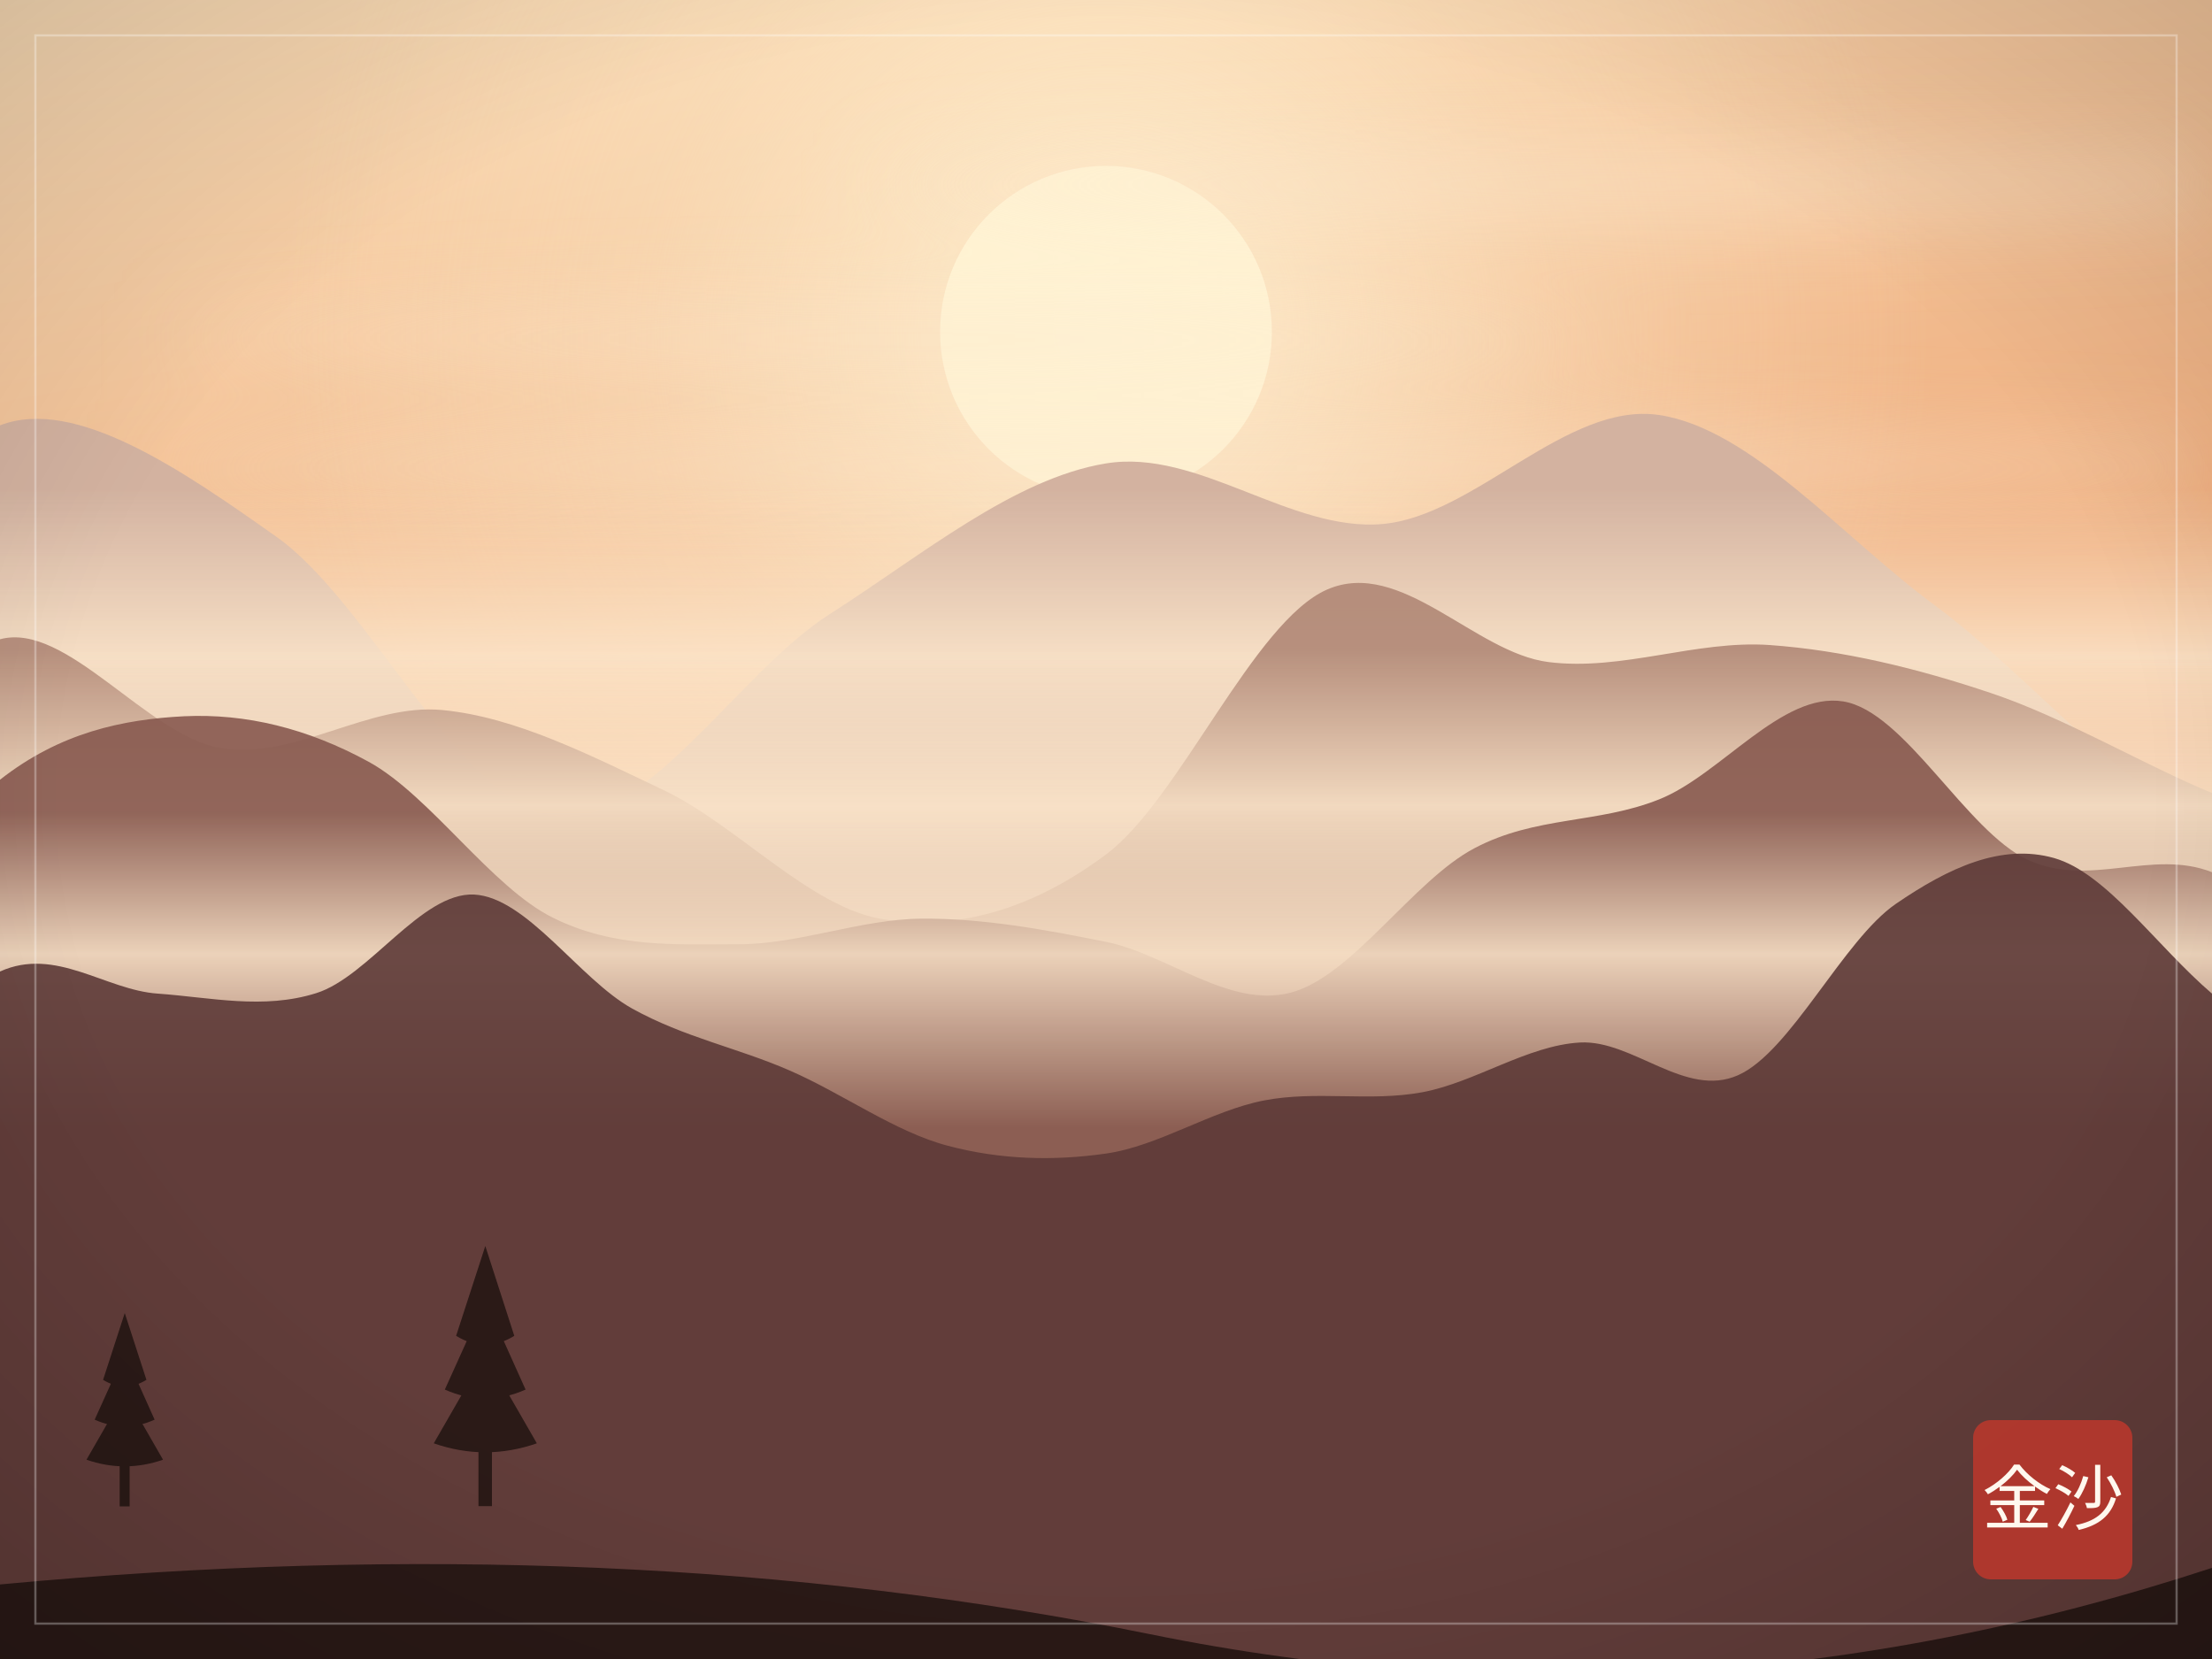
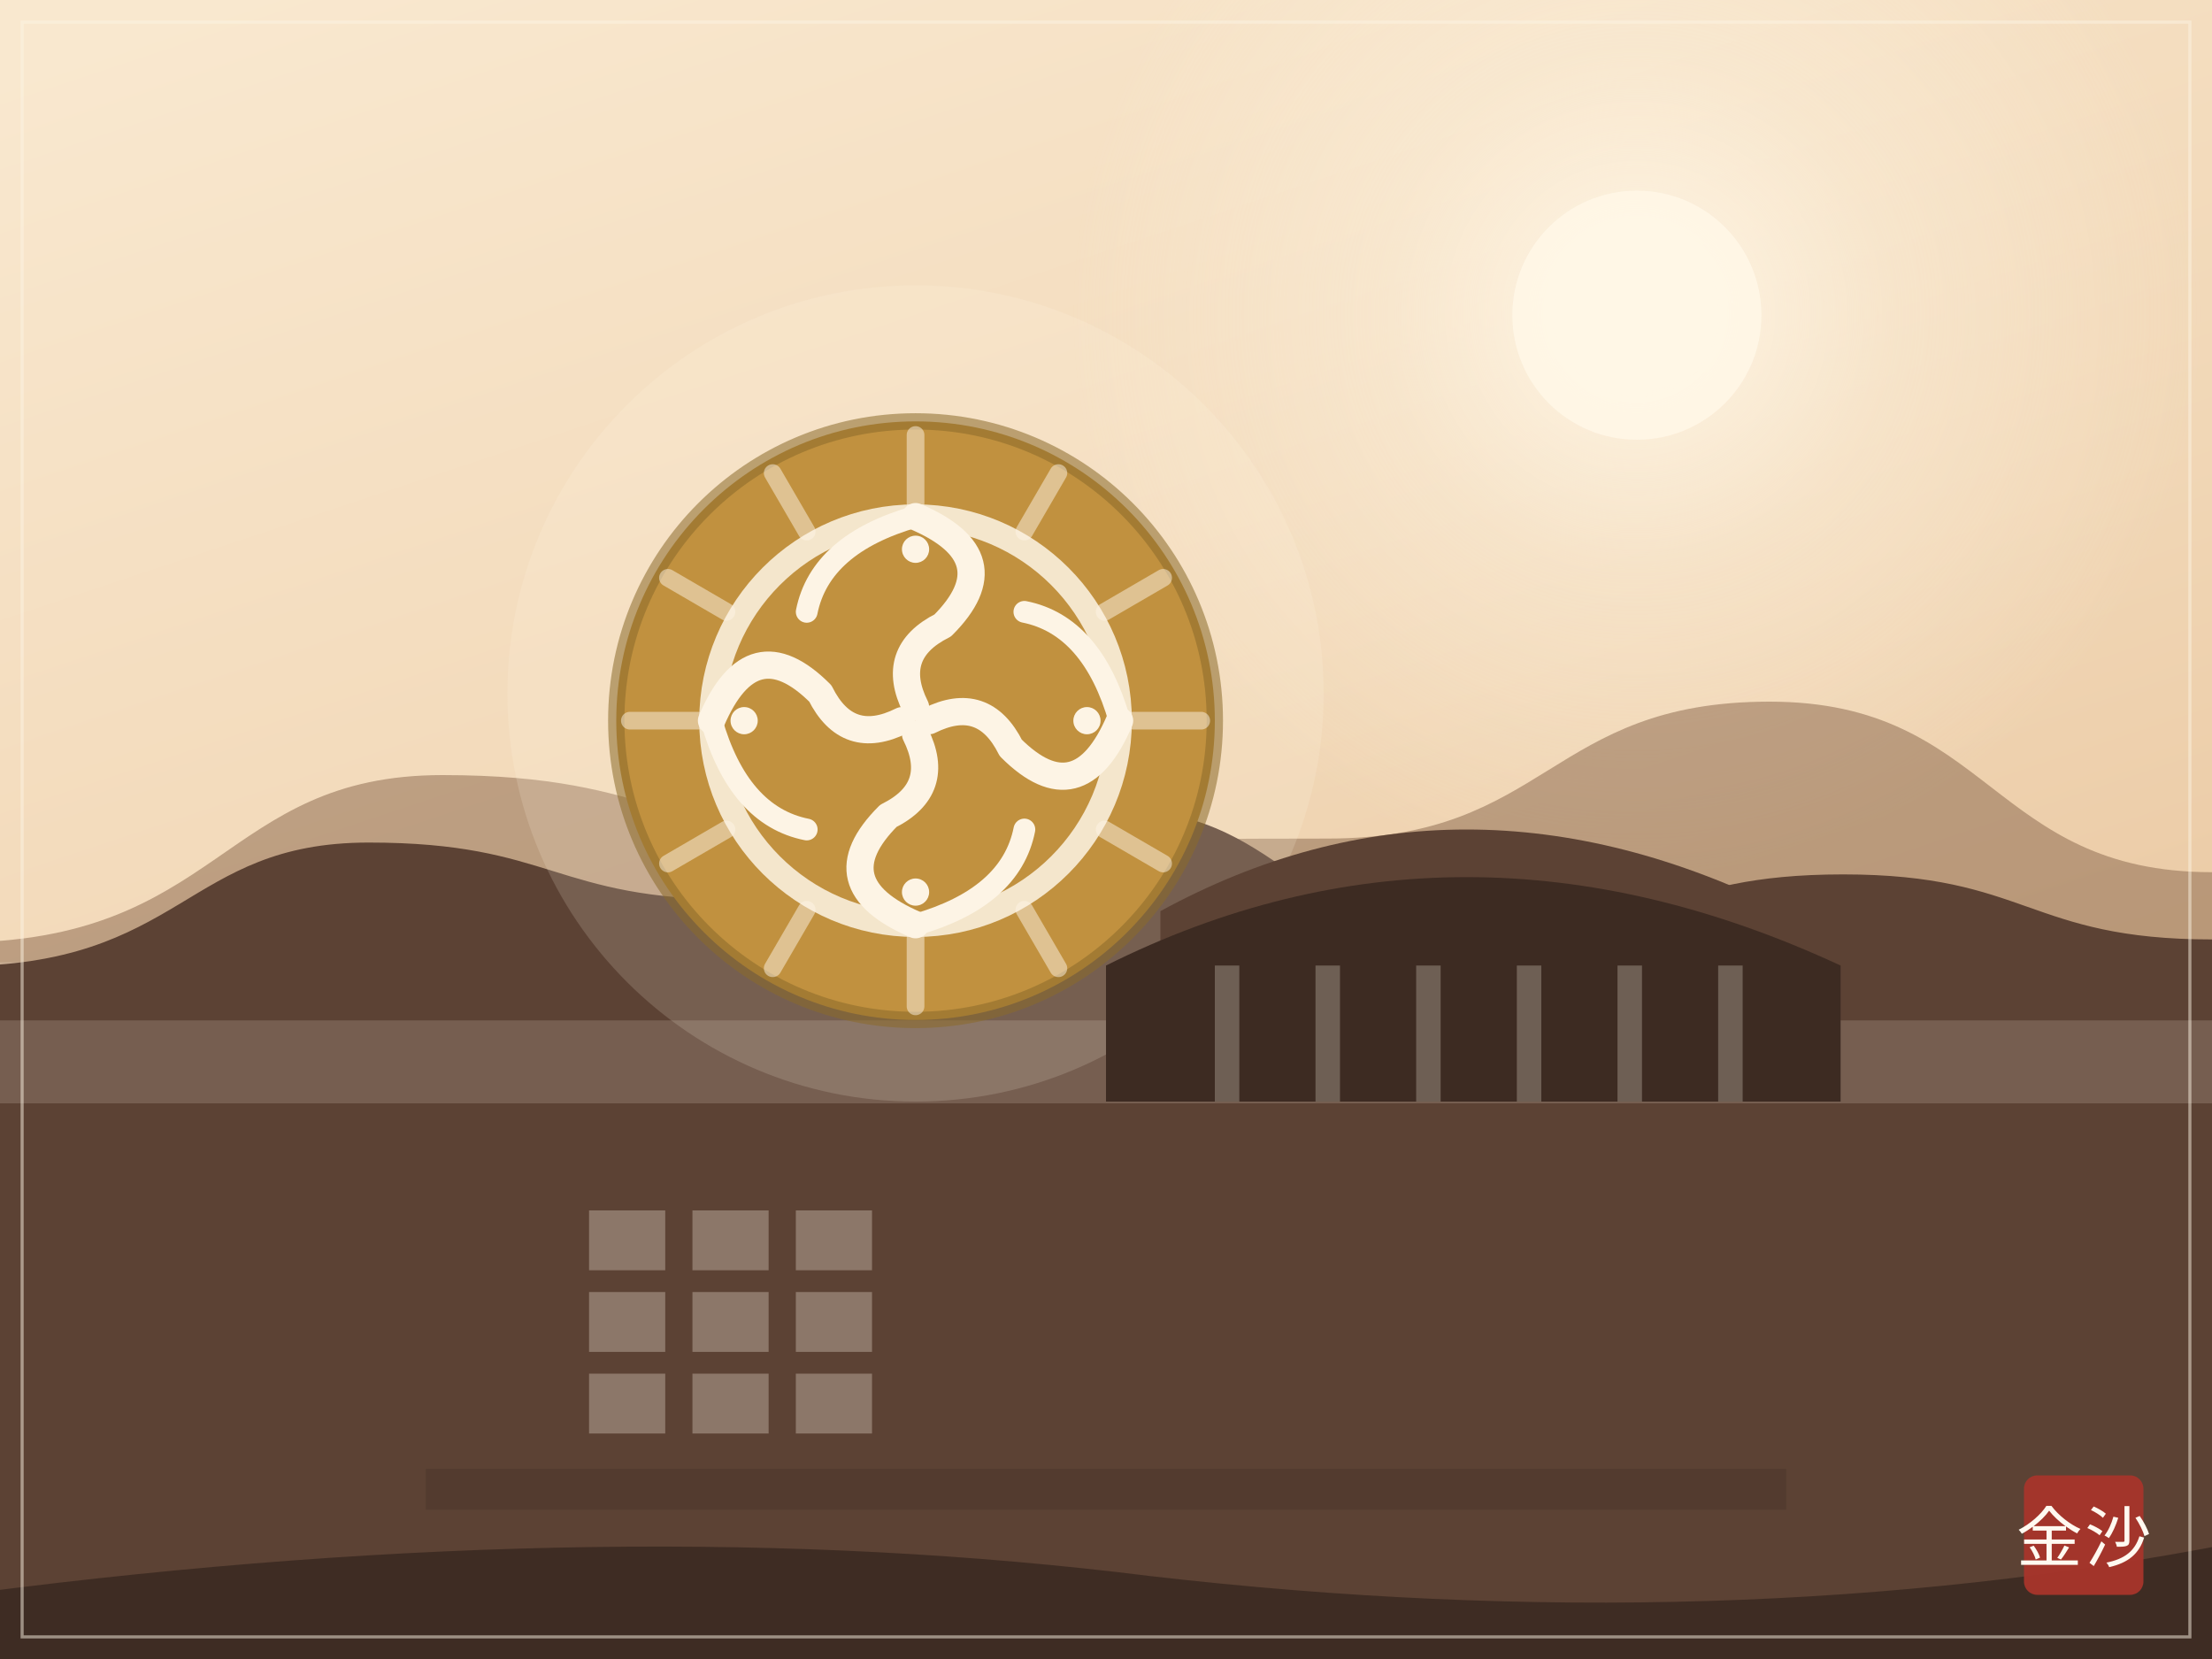
- <svg xmlns="http://www.w3.org/2000/svg" viewBox="0 0 1000 750" width="1000" height="750" role="img" aria-label="金沙遗址">
+ <svg xmlns="http://www.w3.org/2000/svg" viewBox="0 0 1000 750" width="1000" height="750" role="img" aria-label="金沙">
  <defs>
-     <linearGradient id="skya108" x1="0" y1="0" x2="0.25" y2="1">
-       <stop offset="0" stop-color="#fadcb6" />
-       <stop offset="0.58" stop-color="#eda878" />
-       <stop offset="1" stop-color="#c2674f" />
+     <linearGradient id="sky" x1="0.1" y1="0" x2="0.55" y2="1">
+       <stop offset="0" stop-color="#f9e8cf" />
+       <stop offset="0.55" stop-color="#f1d7b6" />
+       <stop offset="1" stop-color="#e7c29a" />
    </linearGradient>
-     <linearGradient id="wata108" x1="0" y1="0" x2="0" y2="1">
-       <stop offset="0" stop-color="#e6b993" />
-       <stop offset="1" stop-color="#ab765c" />
+     <radialGradient id="glow">
+       <stop offset="0" stop-color="#fff7e7" stop-opacity="0.95" />
+       <stop offset="0.45" stop-color="#fff7e7" stop-opacity="0.35" />
+       <stop offset="1" stop-color="#fff7e7" stop-opacity="0" />
+     </radialGradient>
+     <linearGradient id="wat" x1="0" y1="0" x2="0" y2="1">
+       <stop offset="0" stop-color="#e7d6bd" />
+       <stop offset="1" stop-color="#f1d7b6" />
    </linearGradient>
-     <radialGradient id="glowa108">
-       <stop offset="0" stop-color="#fff3d4" stop-opacity="0.9" />
-       <stop offset="0.55" stop-color="#fff3d4" stop-opacity="0.28" />
-       <stop offset="1" stop-color="#fff3d4" stop-opacity="0" />
+     <radialGradient id="vig" cx="0.5" cy="0.45" r="0.76">
+       <stop offset="0.55" stop-color="#000" stop-opacity="0" />
+       <stop offset="1" stop-color="#000" stop-opacity="0.2" />
    </radialGradient>
-     <linearGradient id="mista108" x1="0" y1="0" x2="0" y2="1">
-       <stop offset="0" stop-color="#fce6cb" stop-opacity="0" />
-       <stop offset="0.45" stop-color="#fce6cb" stop-opacity="0.85" />
-       <stop offset="1" stop-color="#fce6cb" stop-opacity="0" />
-     </linearGradient>
-     <radialGradient id="viga108" cx="0.5" cy="0.48" r="0.78">
-       <stop offset="0.6" stop-color="#000" stop-opacity="0" />
-       <stop offset="1" stop-color="#000" stop-opacity="0.20" />
-     </radialGradient>
-     <filter id="softa108" x="-30%" y="-30%" width="160%" height="160%">
-       <feGaussianBlur stdDeviation="18" />
-     </filter>
  </defs>
-   <rect width="1000" height="750" fill="url(#skya108)" />
-   <circle cx="500" cy="150" r="375" fill="url(#glowa108)" />
-   <circle cx="500" cy="150" r="75" fill="#fff3d4" opacity="0.95" />
-   <g filter="url(#softa108)" opacity="0.5" fill="#fce6cb">
-     <ellipse cx="746.8" cy="83.5" rx="349.4" ry="15.6" />
-     <ellipse cx="404.7" cy="152.9" rx="324.4" ry="12.5" />
-     <ellipse cx="551" cy="211.7" rx="482.8" ry="16.1" />
+   <rect x="0" y="0" width="1000" height="750" fill="url(#sky)" />
+   <circle cx="740" cy="142.5" r="255" fill="url(#glow)" />
+   <circle cx="740" cy="142.5" r="56.3" fill="#fff7e7" opacity="0.9" />
+   <path d="M-20 760 L-20 426.1 C100 426.1 100 350.4 200 350.4 C300 350.4 300 380.6 400 380.6 C500 380.6 500 379.1 600 379.1 C700 379.1 700 317.2 800 317.2 C900 317.2 900 394.3 1000 394.3 L1020 394.3 L1020 760 Z" fill="#8f6d52" opacity="0.55" />
+   <rect x="0" y="435" width="1000" height="37.5" fill="#fdf4e5" opacity="0.16" />
+   <path d="M-20 760 L-20 436.8 C83.3 436.8 83.3 380.9 166.7 380.9 C250 380.9 250 406.7 333.3 406.7 C416.7 406.7 416.7 365.3 500 365.3 C583.3 365.3 583.3 423.3 666.7 423.3 C750 423.3 750 395.3 833.3 395.3 C916.7 395.3 916.7 424.7 1000 424.7 L1020 424.7 L1020 760 Z" fill="#5c4234" opacity="1" />
+   <rect x="0" y="461.3" width="1000" height="37.5" fill="#fdf4e5" opacity="0.16" />
+   <path d="M-10 760 L-10 720 Q280 682.5 520 712.5 Q780 742.5 1010 697.5 L1010 760 Z" fill="#3d2b22" opacity="0.94" />
+   <g transform="translate(500 375) scale(6.15) translate(-50 -50)">
+     <circle cx="36" cy="40" r="30" fill="#fff7e7" opacity="0.16" />
+     <path d="M54 68 L54 56 Q76 44 100 56 L100 68 Z" fill="#5c4234" />
+     <path d="M50 70 L50 60 Q76 47 104 60 L104 70 Z" fill="#3d2b22" />
+     <rect x="58" y="60" width="1.8" height="10" fill="#fdf4e5" opacity="0.26" />
+     <rect x="65.4" y="60" width="1.8" height="10" fill="#fdf4e5" opacity="0.26" />
+     <rect x="72.8" y="60" width="1.8" height="10" fill="#fdf4e5" opacity="0.26" />
+     <rect x="80.2" y="60" width="1.8" height="10" fill="#fdf4e5" opacity="0.26" />
+     <rect x="87.6" y="60" width="1.8" height="10" fill="#fdf4e5" opacity="0.26" />
+     <rect x="95" y="60" width="1.8" height="10" fill="#fdf4e5" opacity="0.26" />
+     <circle cx="36" cy="42" r="22" fill="#c1913f" />
+     <circle cx="36" cy="42" r="22" fill="none" stroke="#8a6a2a" stroke-width="1.2" opacity="0.55" />
+     <circle cx="36" cy="42" r="15" fill="none" stroke="#fdf4e5" stroke-width="1.8" opacity="0.85" />
+     <line x1="52" y1="42" x2="57" y2="42" stroke="#fdf4e5" stroke-width="1.3" stroke-linecap="round" opacity="0.5" />
+     <line x1="49.9" y1="50" x2="54.2" y2="52.5" stroke="#fdf4e5" stroke-width="1.3" stroke-linecap="round" opacity="0.5" />
+     <line x1="44" y1="55.9" x2="46.5" y2="60.2" stroke="#fdf4e5" stroke-width="1.3" stroke-linecap="round" opacity="0.5" />
+     <line x1="36" y1="58" x2="36" y2="63" stroke="#fdf4e5" stroke-width="1.3" stroke-linecap="round" opacity="0.5" />
+     <line x1="28" y1="55.9" x2="25.5" y2="60.2" stroke="#fdf4e5" stroke-width="1.3" stroke-linecap="round" opacity="0.5" />
+     <line x1="22.1" y1="50" x2="17.8" y2="52.5" stroke="#fdf4e5" stroke-width="1.3" stroke-linecap="round" opacity="0.5" />
+     <line x1="20" y1="42" x2="15" y2="42" stroke="#fdf4e5" stroke-width="1.3" stroke-linecap="round" opacity="0.5" />
+     <line x1="22.1" y1="34" x2="17.8" y2="31.5" stroke="#fdf4e5" stroke-width="1.3" stroke-linecap="round" opacity="0.5" />
+     <line x1="28" y1="28.1" x2="25.5" y2="23.8" stroke="#fdf4e5" stroke-width="1.3" stroke-linecap="round" opacity="0.5" />
+     <line x1="36" y1="26" x2="36" y2="21" stroke="#fdf4e5" stroke-width="1.3" stroke-linecap="round" opacity="0.5" />
+     <line x1="44" y1="28.1" x2="46.5" y2="23.8" stroke="#fdf4e5" stroke-width="1.3" stroke-linecap="round" opacity="0.5" />
+     <line x1="49.9" y1="34" x2="54.2" y2="31.5" stroke="#fdf4e5" stroke-width="1.3" stroke-linecap="round" opacity="0.5" />
+     <g transform="rotate(0 36 42)">
+       <path d="M36 27 q7 3 2 8 q-4 2 -2 6" fill="none" stroke="#fdf4e5" stroke-width="2" stroke-linecap="round" stroke-linejoin="round" />
+       <path d="M36 27 q-7 2 -8 7" fill="none" stroke="#fdf4e5" stroke-width="1.6" stroke-linecap="round" stroke-linejoin="round" />
+       <circle cx="36" cy="29.4" r="1" fill="#fdf4e5" />
+     </g>
+     <g transform="rotate(90 36 42)">
+       <path d="M36 27 q7 3 2 8 q-4 2 -2 6" fill="none" stroke="#fdf4e5" stroke-width="2" stroke-linecap="round" stroke-linejoin="round" />
+       <path d="M36 27 q-7 2 -8 7" fill="none" stroke="#fdf4e5" stroke-width="1.6" stroke-linecap="round" stroke-linejoin="round" />
+       <circle cx="36" cy="29.4" r="1" fill="#fdf4e5" />
+     </g>
+     <g transform="rotate(180 36 42)">
+       <path d="M36 27 q7 3 2 8 q-4 2 -2 6" fill="none" stroke="#fdf4e5" stroke-width="2" stroke-linecap="round" stroke-linejoin="round" />
+       <path d="M36 27 q-7 2 -8 7" fill="none" stroke="#fdf4e5" stroke-width="1.6" stroke-linecap="round" stroke-linejoin="round" />
+       <circle cx="36" cy="29.4" r="1" fill="#fdf4e5" />
+     </g>
+     <g transform="rotate(270 36 42)">
+       <path d="M36 27 q7 3 2 8 q-4 2 -2 6" fill="none" stroke="#fdf4e5" stroke-width="2" stroke-linecap="round" stroke-linejoin="round" />
+       <path d="M36 27 q-7 2 -8 7" fill="none" stroke="#fdf4e5" stroke-width="1.6" stroke-linecap="round" stroke-linejoin="round" />
+       <circle cx="36" cy="29.4" r="1" fill="#fdf4e5" />
+     </g>
+     <rect x="12" y="78" width="5.6" height="4.4" fill="#fdf4e5" opacity="0.3" />
+     <rect x="12" y="84" width="5.6" height="4.4" fill="#fdf4e5" opacity="0.3" />
+     <rect x="12" y="90" width="5.6" height="4.4" fill="#fdf4e5" opacity="0.3" />
+     <rect x="19.6" y="78" width="5.6" height="4.4" fill="#fdf4e5" opacity="0.3" />
+     <rect x="19.6" y="84" width="5.6" height="4.4" fill="#fdf4e5" opacity="0.3" />
+     <rect x="19.6" y="90" width="5.6" height="4.4" fill="#fdf4e5" opacity="0.3" />
+     <rect x="27.2" y="78" width="5.6" height="4.4" fill="#fdf4e5" opacity="0.3" />
+     <rect x="27.2" y="84" width="5.6" height="4.4" fill="#fdf4e5" opacity="0.3" />
+     <rect x="27.2" y="90" width="5.6" height="4.4" fill="#fdf4e5" opacity="0.3" />
+     <rect x="0" y="97" width="100" height="3" fill="#3d2b22" opacity="0.3" />
  </g>
-   <path d="M-80,322.3 C-66.7,300.6 -34.2,205.6 0,192.3 C34.2,179 83.3,213.2 125,242.7 C166.7,272.1 208.3,363.2 250,369 C291.7,374.8 333.3,304.3 375,277.7 C416.7,251.1 458.3,216.3 500,209.5 C541.7,202.7 583.3,240.5 625,236.9 C666.7,233.2 708.3,181.5 750,187.6 C791.7,193.8 833.3,243.2 875,273.9 C916.7,304.6 965.8,363.8 1000,371.8 C1034.2,379.9 1066.7,330.5 1080,322.3 L1080,790 L-80,790 Z" fill="#d3b2a0" opacity="1" />
-   <rect x="0" y="221" width="1000" height="168.8" fill="url(#mista108)" />
-   <path d="M-80,387.5 C-66.7,371.1 -30,297.2 0,289 C30,280.8 66.7,332.9 100,338.2 C133.3,343.6 166.7,317.8 200,321 C233.3,324.2 266.7,341.4 300,357.2 C333.3,373 366.7,410.9 400,415.7 C433.3,420.6 466.7,411.1 500,386.3 C533.3,361.4 566.7,281 600,266.5 C633.3,252 666.7,295.1 700,299.3 C733.3,303.5 766.7,289.3 800,291.6 C833.3,294 866.7,302.1 900,313.3 C933.3,324.4 970,346.2 1000,358.5 C1030,370.9 1066.7,382.6 1080,387.5 L1080,790 L-80,790 Z" fill="#b08775" opacity="0.9" />
-   <rect x="0" y="294.1" width="1000" height="155.6" fill="url(#mista108)" />
-   <path d="M-80,452.7 C-66.7,436 -27.2,374 0,352.5 C27.2,331.1 55.6,325.2 83.3,323.8 C111.1,322.5 138.9,329.2 166.7,344.4 C194.4,359.6 222.2,401.2 250,414.9 C277.8,428.7 305.6,426.9 333.3,426.9 C361.1,427 388.9,415.5 416.7,415.3 C444.4,415.1 472.2,420.2 500,425.8 C527.8,431.4 555.6,455.9 583.3,448.8 C611.1,441.7 638.9,397.9 666.7,383.4 C694.4,368.8 722.2,372.5 750,361.4 C777.8,350.4 805.6,312.6 833.3,317.1 C861.1,321.6 888.9,375.8 916.7,388.7 C944.4,401.6 972.8,383.6 1000,394.3 C1027.2,404.9 1066.7,442.9 1080,452.7 L1080,790 L-80,790 Z" fill="#87594f" opacity="0.9" />
-   <rect x="0" y="367.2" width="1000" height="142.5" fill="url(#mista108)" />
-   <path d="M-80,517.8 C-66.7,504.7 -25.2,450.7 0,439.2 C25.2,427.8 47.6,447.6 71.4,449.2 C95.2,450.9 119,456.5 142.9,449 C166.7,441.6 190.5,403.3 214.3,404.4 C238.1,405.6 261.9,442.6 285.7,455.9 C309.5,469.1 333.3,473.6 357.1,484 C381,494.4 404.8,511.8 428.6,518 C452.4,524.3 476.2,524.9 500,521.5 C523.8,518.1 547.6,502.1 571.4,497.5 C595.2,492.9 619,498.2 642.9,493.8 C666.7,489.4 690.5,472.6 714.3,471.3 C738.1,470 761.9,496.6 785.7,486.1 C809.5,475.6 833.3,424.9 857.1,408.6 C881,392.2 904.8,381.2 928.6,387.9 C952.4,394.7 974.8,427.6 1000,449.2 C1025.2,470.9 1066.7,506.4 1080,517.8 L1080,790 L-80,790 Z" fill="#5d3a37" opacity="0.9" />
-   <g fill="#281815" opacity="0.95">
-     <rect x="54.1" y="656.9" width="4.5" height="24.1" />
-     <path d="M56.4,629.8 L73.7,659.9 Q56.4,665.9 39.1,659.9 Z" />
-     <path d="M56.4,611.7 L69.9,641.8 Q56.4,647.9 42.8,641.8 Z" />
-     <path d="M56.4,593.6 L66.2,623.8 Q56.4,629.8 46.6,623.8 Z" />
-   </g>
-   <g fill="#281815" opacity="0.95">
-     <rect x="216.3" y="648.5" width="6.1" height="32.4" />
-     <path d="M219.4,612 L242.7,652.5 Q219.4,660.6 196.1,652.5 Z" />
-     <path d="M219.4,587.7 L237.6,628.2 Q219.4,636.3 201.1,628.2 Z" />
-     <path d="M219.4,563.3 L232.5,603.9 Q219.4,612 206.2,603.9 Z" />
-   </g>
-   <path d="M0,716.3 Q280,690 520,738.8 T1000,708.8 L1000,750 L0,750 Z" fill="#281815" opacity="0.96" />
-   <rect width="1000" height="750" fill="url(#viga108)" />
-   <rect x="16" y="16" width="968" height="718" fill="none" stroke="#ffffff" stroke-opacity="0.3" stroke-width="1" />
-   <g>
-     <rect x="892" y="642" width="72" height="72" rx="8" fill="#b5372c" opacity="0.92" />
-     <text x="928" y="689" text-anchor="middle" font-family="Songti SC, STSong, SimSun, serif" font-size="32" fill="#fff8ee">金沙</text>
-   </g>
+   <rect x="10" y="10" width="980" height="730" fill="none" stroke="#fdf4e5" stroke-opacity="0.5" stroke-width="1.4" />
+   <rect x="915" y="667" width="54" height="54" rx="6" fill="#a8342b" opacity="0.94" />
+   <text x="942" y="706" font-size="30" fill="#fff9f0" text-anchor="middle" font-family="Songti SC, Noto Serif SC, SimSun, serif" letter-spacing="1">金沙</text>
</svg>
